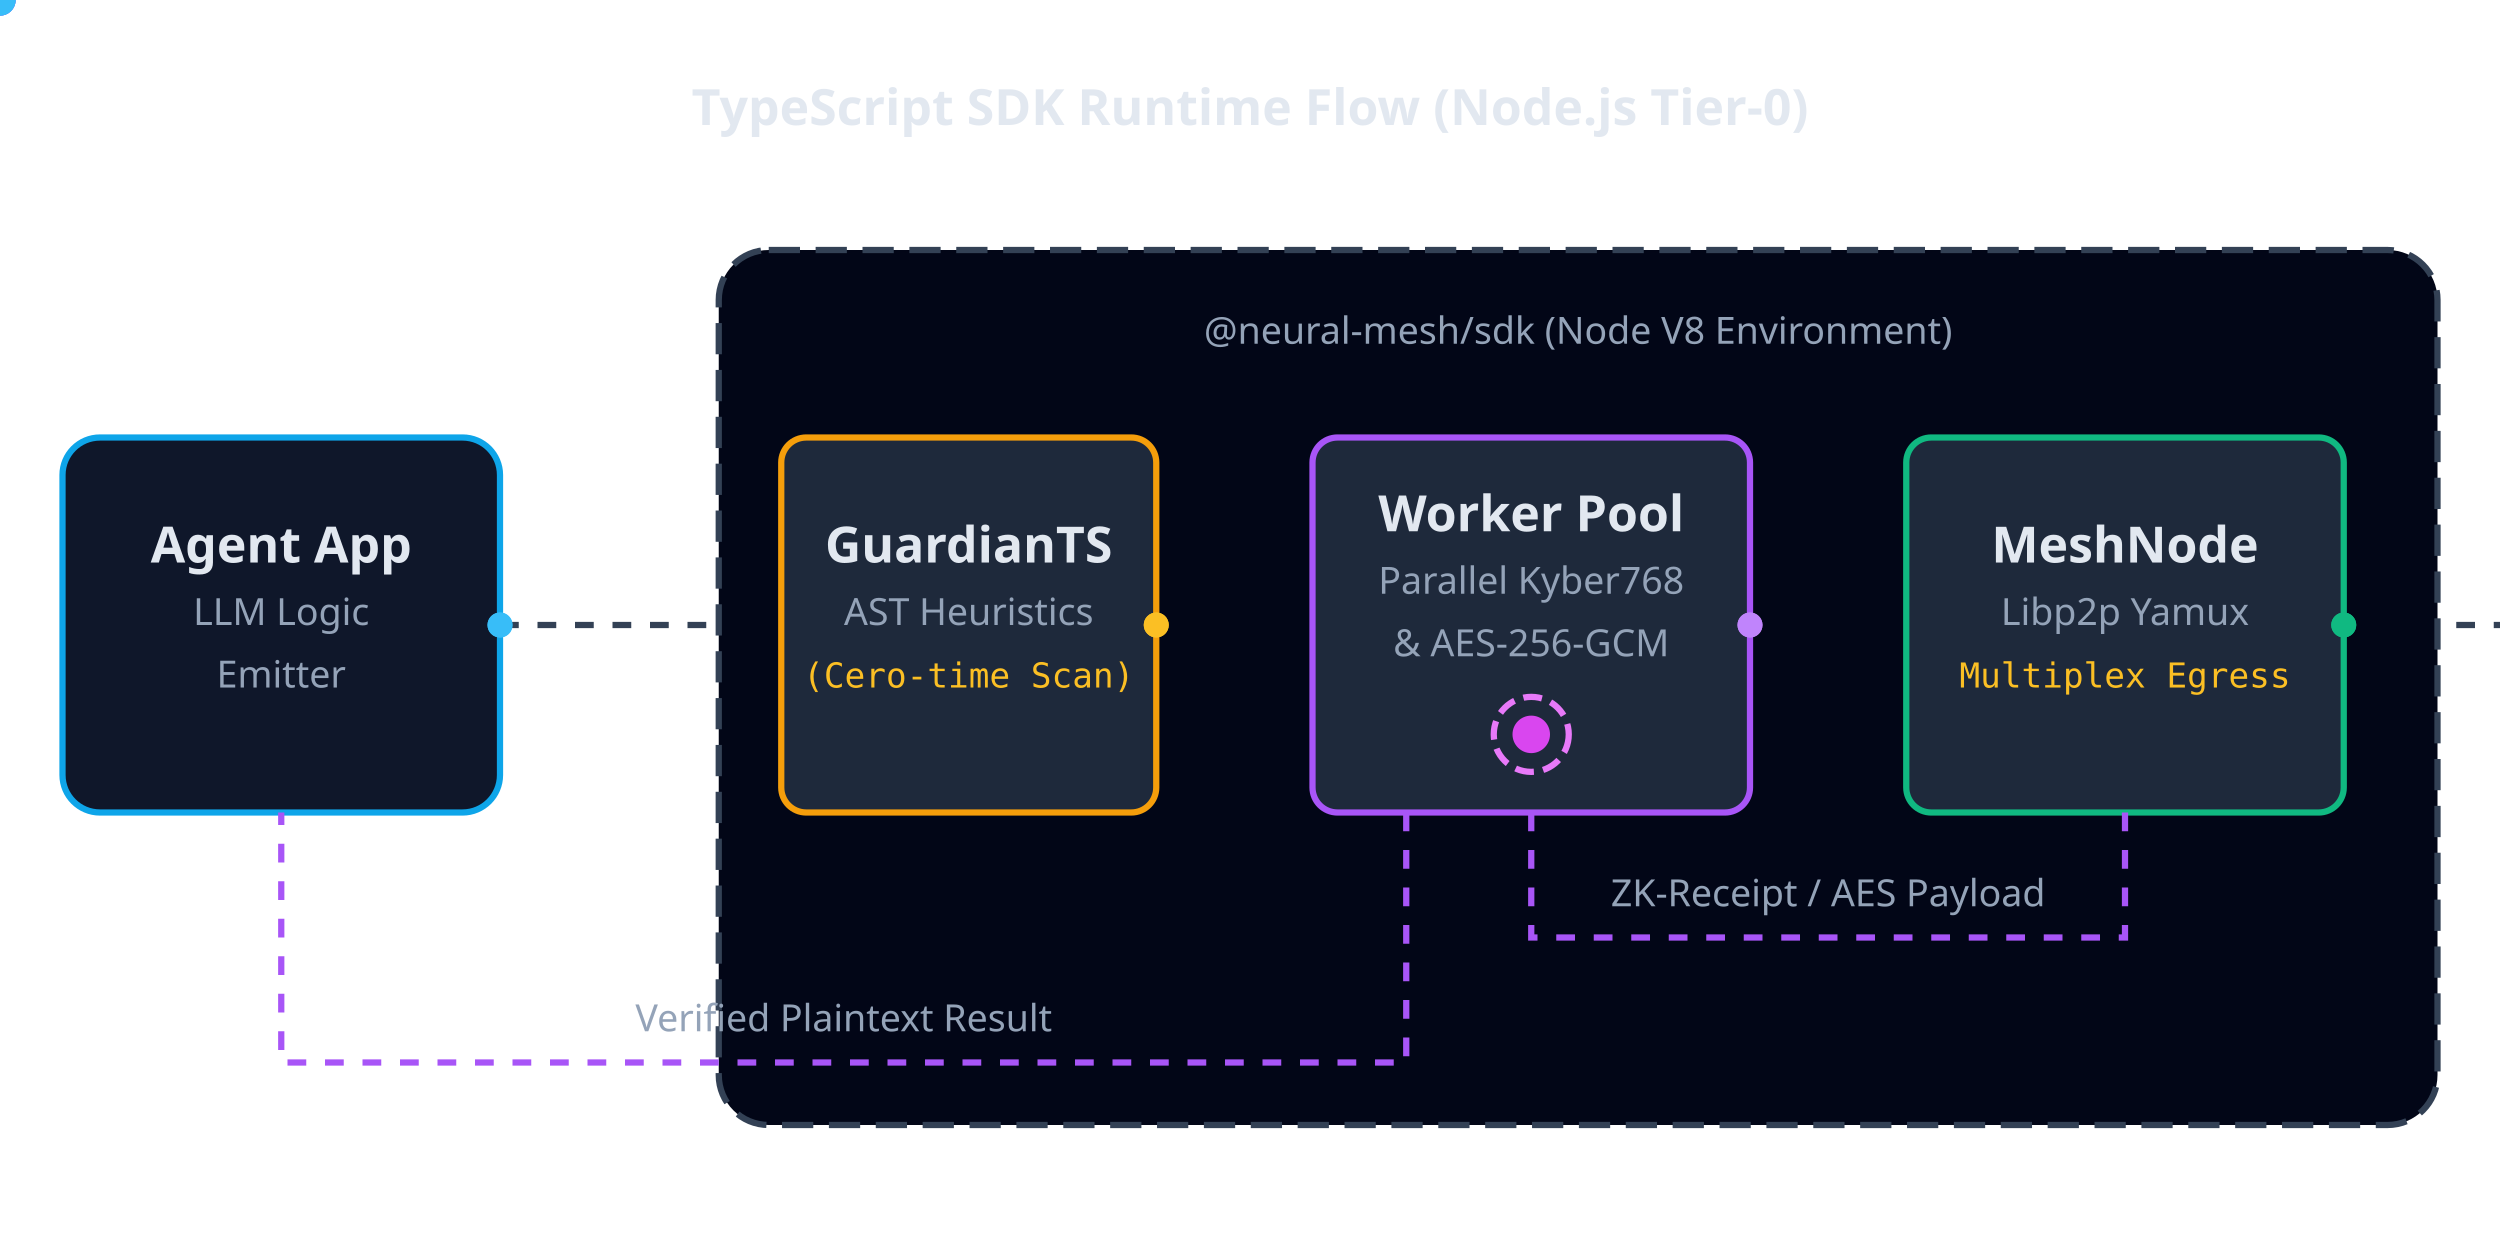
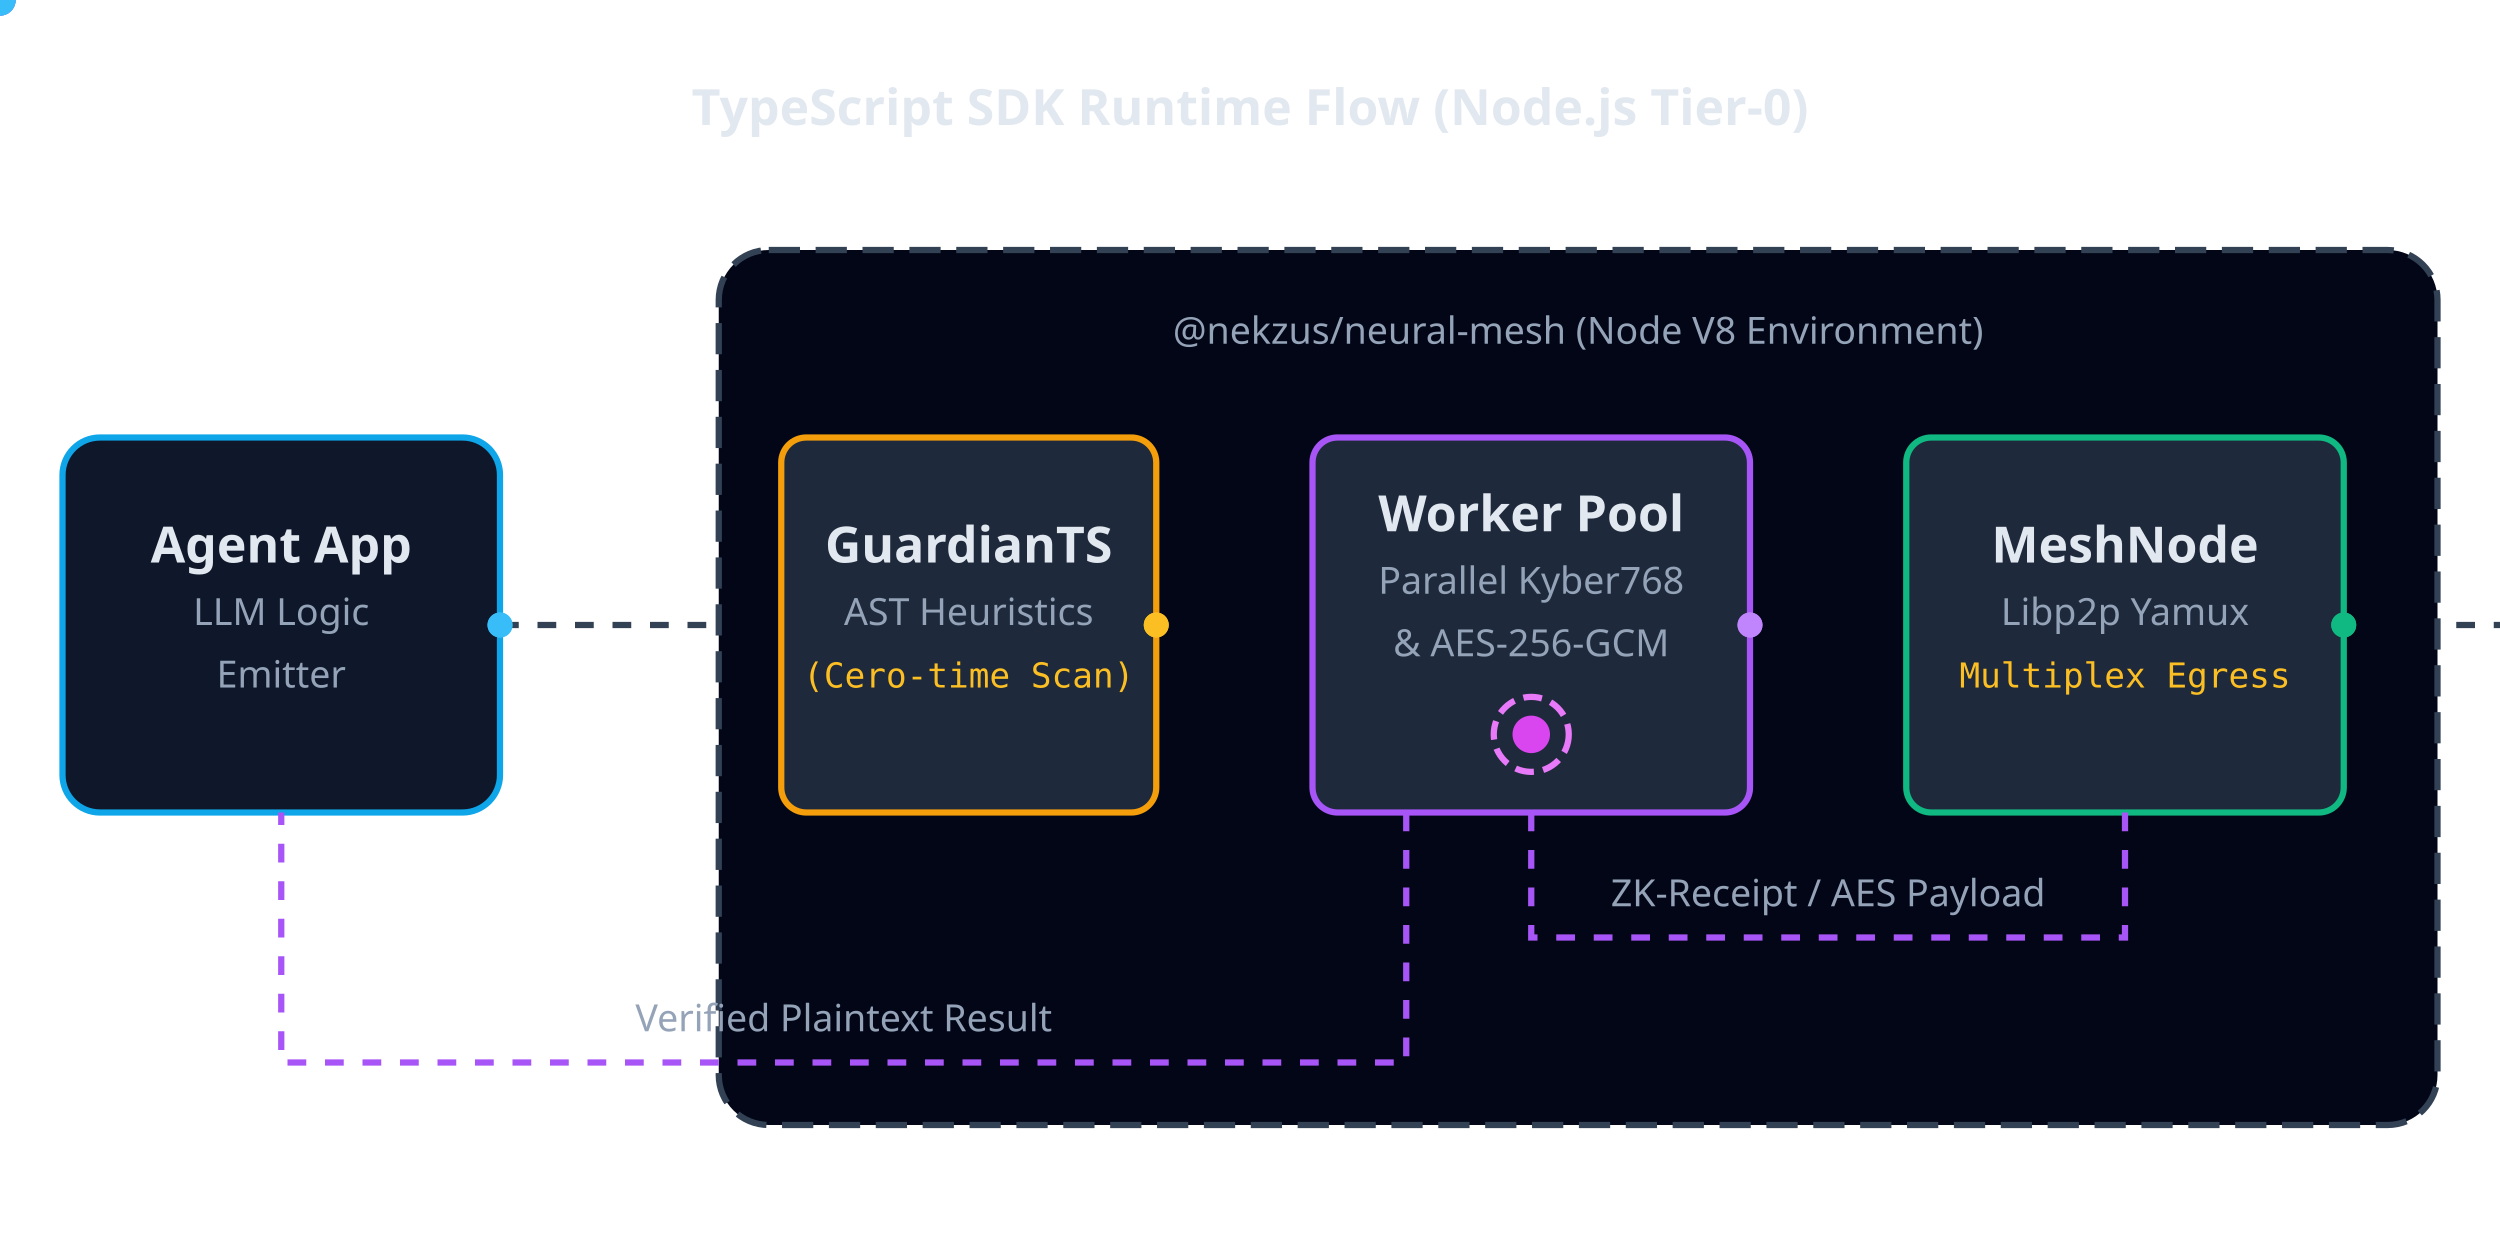
<svg xmlns="http://www.w3.org/2000/svg" viewBox="0 0 800 400" width="100%" height="auto">
  <defs>
        
    </defs>
  <style>
        .text-title-d {
            font-family: system-ui, sans-serif;
            font-weight: 700;
            font-size: 16px;
            fill: #e2e8f0;
        }

        .text-sub-d {
            font-family: system-ui, sans-serif;
            font-weight: 500;
            font-size: 12px;
            fill: #94a3b8;
        }

        .text-tiny-d {
            font-family: monospace;
            font-size: 11px;
            fill: #fbbf24;
        }

        .conn-line-d {
            stroke: #334155;
            stroke-width: 2;
            stroke-dasharray: 6, 6;
            animation: dashAnimD 20s linear infinite;
        }

        .conn-line-rx-d {
            stroke: #a855f7;
            stroke-width: 2;
            stroke-dasharray: 6, 6;
            animation: dashAnimD 20s linear infinite;
        }

        @keyframes dashAnimD {
            to {
                stroke-dashoffset: -400;
            }
        }

        @keyframes move90-d {
            0% {
                transform: translateX(0px);
                opacity: 0;
            }

            10% {
                opacity: 1;
            }

            90% {
                opacity: 1;
            }

            100% {
                transform: translateX(90px);
                opacity: 0;
            }
        }

        @keyframes move50-d {
            0% {
                transform: translateX(0px);
                opacity: 0;
            }

            10% {
                opacity: 1;
            }

            90% {
                opacity: 1;
            }

            100% {
                transform: translateX(50px);
                opacity: 0;
            }
        }

        @keyframes moveReturn-d {
            0% {
                transform: translateX(0px);
                opacity: 0;
            }

            2% {
                opacity: 1;
            }

            98% {
                opacity: 1;
            }

            100% {
                transform: translateX(-590px);
                opacity: 0;
            }
        }

        @keyframes rxPath1-d {
            0% {
                transform: translate(680px, 260px);
                opacity: 0;
            }

            2% {
                opacity: 1;
            }

            14.8% {
                transform: translate(680px, 300px);
            }

            85.2% {
                transform: translate(490px, 300px);
            }

            98% {
                opacity: 1;
            }

            100% {
                transform: translate(490px, 260px);
                opacity: 0;
            }
        }

        @keyframes rxPath2-d {
            0% {
                transform: translate(450px, 260px);
                opacity: 0;
            }

            2% {
                opacity: 1;
            }

            15.4% {
                transform: translate(450px, 340px);
            }

            84.6% {
                transform: translate(90px, 340px);
            }

            98% {
                opacity: 1;
            }

            100% {
                transform: translate(90px, 260px);
                opacity: 0;
            }
        }

        .anim-90-1-d {
            animation: move90-d 1.5s linear infinite;
        }

        .anim-90-2-d {
            animation: move90-d 1.5s linear infinite 0.75s;
        }

        .anim-50-1-d {
            animation: move50-d 1s linear infinite;
        }

        .anim-50-2-d {
            animation: move50-d 1s linear infinite 0.5s;
        }

        .anim-ret-1-d {
            animation: moveReturn-d 3s linear infinite;
        }

        .anim-ret-2-d {
            animation: moveReturn-d 3s linear infinite 1.5s;
        }

        .anim-r1-1-d {
            animation: rxPath1-d 2s linear infinite;
        }

        .anim-r1-2-d {
            animation: rxPath1-d 2s linear infinite 1s;
        }

        .anim-r2-1-d {
            animation: rxPath2-d 3.5s linear infinite;
        }

        .anim-r2-2-d {
            animation: rxPath2-d 3.5s linear infinite 1.75s;
        }

        @keyframes spinGearD {
            100% {
                transform: rotate(360deg);
            }
        }

        .spin-d {
            transform-box: fill-box;
            transform-origin: center;
            animation: spinGearD 3s linear infinite;
        }
    </style>
  <text x="400" y="40" class="text-title-d" text-anchor="middle" font-size="20" fill="#38bdf8">TypeScript SDK Runtime
        Flow (Node.js Tier-0)</text>
  <line x1="160" y1="200" x2="250" y2="200" class="conn-line-d" />
  <line x1="370" y1="200" x2="420" y2="200" class="conn-line-d" />
  <line x1="560" y1="200" x2="610" y2="200" class="conn-line-d" />
  <line x1="750" y1="200" x2="800" y2="200" class="conn-line-d" />
  <rect x="20" y="140" width="140" height="120" rx="12" fill="#0f172a" stroke="#0ea5e9" stroke-width="2" />
  <text x="90" y="180" class="text-title-d" text-anchor="middle">Agent App</text>
  <text x="90" y="200" class="text-sub-d" text-anchor="middle">LLM Logic</text>
  <text x="90" y="220" class="text-sub-d" text-anchor="middle">Emitter</text>
  <rect x="230" y="80" width="550" height="280" rx="16" fill="#020617" stroke="#334155" stroke-width="2" stroke-dasharray="10 5" />
-   <text x="505" y="110" class="text-sub-d" text-anchor="middle" fill="#94a3b8">@neural-mesh/sdk (Node V8
+   <text x="505" y="110" class="text-sub-d" text-anchor="middle" fill="#94a3b8">@nekzus/neural-mesh (Node V8
        Environment)</text>
  <rect x="250" y="140" width="120" height="120" rx="8" fill="#1e293b" stroke="#f59e0b" stroke-width="2" />
  <text x="310" y="180" class="text-title-d" text-anchor="middle" fill="#fbbf24">GuardianTS</text>
  <text x="310" y="200" class="text-sub-d" text-anchor="middle">AST Heuristics</text>
  <text x="310" y="220" class="text-tiny-d" text-anchor="middle">(Cero-time Scan)</text>
  <rect x="420" y="140" width="140" height="120" rx="8" fill="#1e293b" stroke="#a855f7" stroke-width="2" />
  <text x="490" y="170" class="text-title-d" text-anchor="middle" fill="#c084fc">Worker Pool</text>
  <text x="490" y="190" class="text-sub-d" text-anchor="middle">Parallel Kyber768</text>
  <text x="490" y="210" class="text-sub-d" text-anchor="middle">&amp; AES-256-GCM</text>
  <g transform="translate(490, 235)">
    <g class="spin-d">
      <circle cx="0" cy="0" r="12" fill="none" stroke="#e879f9" stroke-width="2" stroke-dasharray="6 3" />
      <circle cx="0" cy="0" r="6" fill="#d946ef" />
    </g>
  </g>
  <rect x="610" y="140" width="140" height="120" rx="8" fill="#1e293b" stroke="#10b981" stroke-width="2" />
  <text x="680" y="180" class="text-title-d" text-anchor="middle" fill="#34d399">MeshNode</text>
  <text x="680" y="200" class="text-sub-d" text-anchor="middle">Libp2p Yamux</text>
  <text x="680" y="220" class="text-tiny-d" text-anchor="middle" fill="#6ee7b7">Multiplex Egress</text>
  <g transform="translate(160, 200)">
    <circle cx="0" cy="0" r="4" fill="#38bdf8" class="anim-90-1-d" />
    <circle cx="0" cy="0" r="4" fill="#38bdf8" class="anim-90-2-d" />
  </g>
  <g transform="translate(370, 200)">
    <circle cx="0" cy="0" r="4" fill="#fbbf24" class="anim-50-1-d" />
    <circle cx="0" cy="0" r="4" fill="#fbbf24" class="anim-50-2-d" />
  </g>
  <g transform="translate(560, 200)">
    <circle cx="0" cy="0" r="4" fill="#c084fc" class="anim-50-1-d" />
    <circle cx="0" cy="0" r="4" fill="#c084fc" class="anim-50-2-d" />
  </g>
  <g transform="translate(750, 200)">
    <circle cx="0" cy="0" r="4" fill="#10b981" class="anim-50-1-d" />
    <circle cx="0" cy="0" r="4" fill="#10b981" class="anim-50-2-d" />
  </g>
  <path d="M 680 260 L 680 300 L 490 300 L 490 260" fill="none" class="conn-line-rx-d" />
  <text x="585" y="290" class="text-sub-d" text-anchor="middle" fill="#c084fc">ZK-Receipt / AES Payload</text>
  <circle cx="0" cy="0" r="5" fill="#a855f7" class="anim-r1-1-d" />
  <circle cx="0" cy="0" r="5" fill="#a855f7" class="anim-r1-2-d" />
  <path d="M 450 260 L 450 340 L 90 340 L 90 260" fill="none" class="conn-line-rx-d" />
  <text x="270" y="330" class="text-sub-d" text-anchor="middle" fill="#38bdf8">Verified Plaintext Result</text>
  <circle cx="0" cy="0" r="5" fill="#38bdf8" class="anim-r2-1-d" />
  <circle cx="0" cy="0" r="5" fill="#38bdf8" class="anim-r2-2-d" />
</svg>
